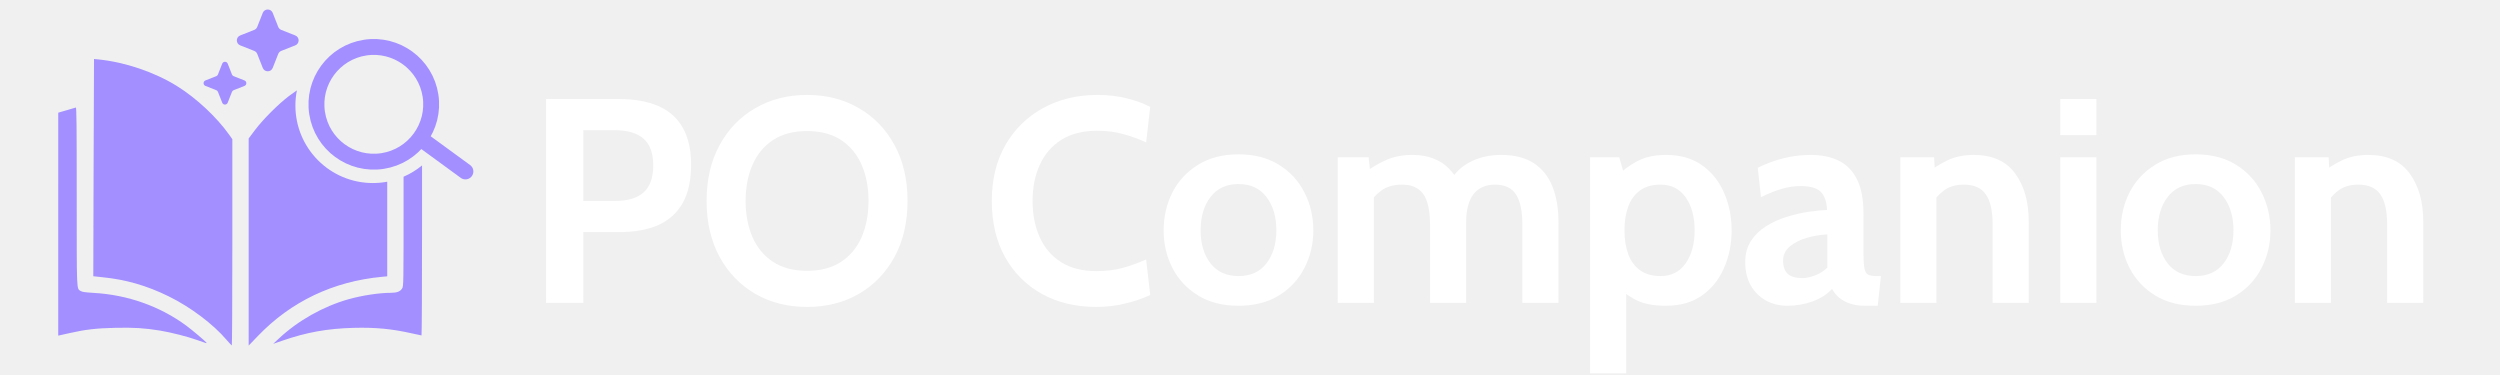
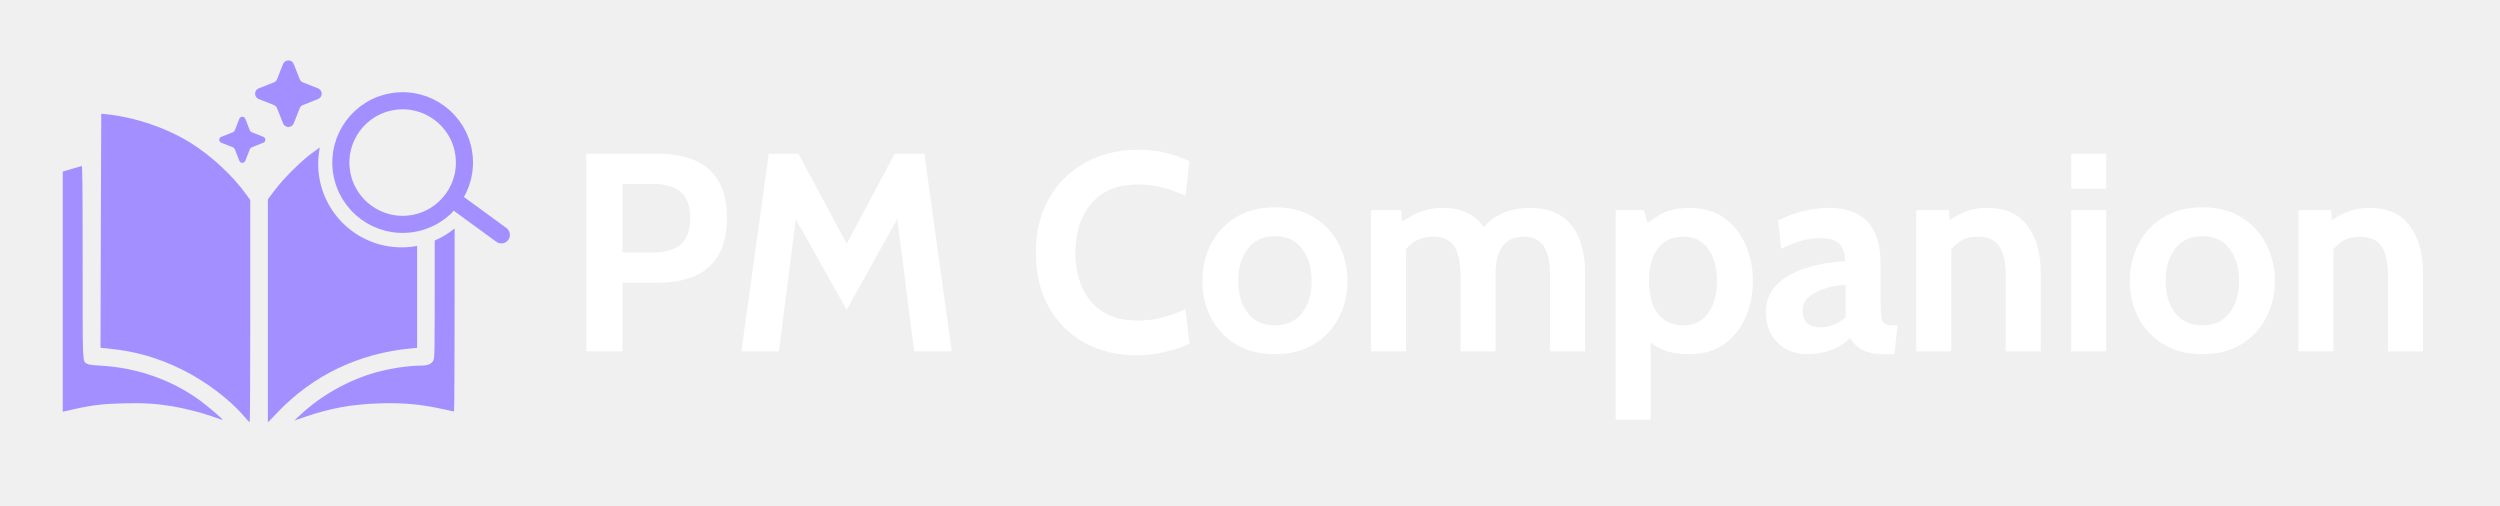
- <svg xmlns="http://www.w3.org/2000/svg" width="1717" height="257" viewBox="0 0 1717 257" fill="none">
-   <path d="M288.477 94.983L319.653 117.755M295.668 65.644C298.986 87.149 284.241 107.271 262.736 110.588C241.231 113.906 221.109 99.161 217.792 77.656C214.475 56.151 229.219 36.029 250.724 32.712C272.229 29.395 292.351 44.139 295.668 65.644Z" stroke="#A38FFF" stroke-width="10.9" stroke-linecap="round" stroke-linejoin="round" />
-   <path d="M203.911 62.051C203.237 65.434 202.882 68.932 202.882 72.513C202.882 101.895 226.701 125.715 256.083 125.715C259.456 125.715 262.755 125.4 265.953 124.8V189.778L262.415 190.111C228.939 193.226 199.917 207.038 177.217 230.654L170.789 237.343V95.099L175.042 89.417C180.472 82.162 191.394 71.233 198.615 65.83C200.367 64.519 202.132 63.259 203.911 62.051ZM67.535 40.811C85.798 42.623 106.182 49.524 121.604 59.141C134.896 67.429 148.622 80.226 157.372 92.488L159.574 95.574V166.399C159.574 205.328 159.408 237.178 159.208 237.21C159 237.203 157.405 235.518 155.66 233.469C146.38 222.573 130.889 210.919 115.887 203.546C100.738 196.1 86.349 191.964 70.013 190.365C66.792 190.053 64.121 189.761 64.078 189.719C64.037 189.587 64.12 156.009 64.286 115.081L64.561 40.52L67.535 40.811ZM289.866 154.022C289.866 196.001 289.7 230.35 289.494 230.376C289.286 230.376 286.268 229.729 282.783 228.938C269.011 225.836 257.669 224.77 242.773 225.172C224.706 225.671 210.663 228.191 193.971 233.959L187.626 236.151L191.53 232.508C204.669 220.181 222.063 210.386 239.535 205.469C248.678 202.898 260.568 201.103 268.461 201.103C272.599 201.103 274.895 200.208 276.189 198.082C277.164 196.479 277.174 195.785 277.176 135.289V121.368C281.779 119.378 286.046 116.757 289.866 113.613V154.022ZM52.079 73.848C52.564 73.64 52.69 86.113 52.69 134.96C52.69 201.709 52.544 197.988 55.392 199.86C56.383 200.506 58.442 200.797 64.322 201.151C87.694 202.484 109.872 210.332 127.977 223.685C131.881 226.565 141.251 234.473 141.788 235.342C142.163 235.945 141.912 235.883 135.896 233.718L135.896 233.694C128.963 231.212 117.515 228.287 109.786 227.025C99.278 225.318 92.028 224.864 79.148 225.151C66.352 225.422 58.611 226.317 48.052 228.714C45.099 229.38 42.079 230.067 41.341 230.213L40 230.505L40.002 153.947L40.005 77.388L45.737 75.722C48.89 74.806 51.744 73.953 52.079 73.848Z" fill="#A38FFF" />
-   <path d="M187.299 8.855C186.076 5.753 181.686 5.753 180.463 8.855L176.672 18.467C176.298 19.414 175.548 20.164 174.601 20.537L164.989 24.328C161.887 25.552 161.887 29.942 164.989 31.165L174.601 34.956C175.548 35.329 176.298 36.079 176.672 37.026L180.463 46.638C181.686 49.74 186.076 49.74 187.299 46.638L191.09 37.026C191.464 36.079 192.213 35.329 193.16 34.956L202.773 31.165C205.875 29.942 205.875 25.552 202.773 24.328L193.16 20.537C192.213 20.164 191.464 19.414 191.09 18.467L187.299 8.855Z" fill="#A38FFF" />
-   <path d="M156.38 43.715C155.708 42.01 153.295 42.01 152.623 43.715L149.683 51.169C149.478 51.69 149.066 52.102 148.545 52.307L141.09 55.247C139.386 55.919 139.386 58.332 141.09 59.004L148.545 61.944C149.066 62.15 149.478 62.561 149.683 63.082L152.623 70.537C153.295 72.241 155.708 72.241 156.38 70.537L159.32 63.082C159.525 62.561 159.937 62.15 160.458 61.944L167.913 59.004C169.617 58.332 169.617 55.919 167.913 55.247L160.458 52.307C159.937 52.102 159.525 51.69 159.32 51.169L156.38 43.715Z" fill="#A38FFF" />
-   <path d="M375.052 208V68H424.852C435.586 68 444.652 69.6 452.052 72.8C459.452 76 465.052 80.933 468.852 87.6C472.719 94.267 474.652 102.8 474.652 113.2C474.652 123.733 472.752 132.433 468.952 139.3C465.152 146.1 459.586 151.167 452.252 154.5C444.919 157.767 435.986 159.4 425.452 159.4H400.652V208H375.052ZM400.652 138H422.452C431.186 138 437.719 136.033 442.052 132.1C446.452 128.167 448.652 122 448.652 113.6C448.652 105.2 446.419 99.067 441.952 95.2C437.552 91.333 430.852 89.4 421.852 89.4H400.652V138Z" fill="white" />
-   <path d="M554.293 210.8C540.96 210.8 529.093 207.8 518.693 201.8C508.293 195.733 500.126 187.267 494.193 176.4C488.26 165.467 485.293 152.667 485.293 138C485.293 123.333 488.26 110.567 494.193 99.7C500.126 88.767 508.293 80.3 518.693 74.3C529.093 68.233 540.96 65.2 554.293 65.2C567.626 65.2 579.493 68.233 589.893 74.3C600.293 80.3 608.46 88.767 614.393 99.7C620.326 110.567 623.293 123.333 623.293 138C623.293 152.667 620.326 165.467 614.393 176.4C608.46 187.267 600.293 195.733 589.893 201.8C579.493 207.8 567.626 210.8 554.293 210.8ZM554.293 186C563.626 186 571.426 183.933 577.693 179.8C583.96 175.667 588.66 170 591.793 162.8C594.926 155.533 596.493 147.267 596.493 138C596.493 128.733 594.926 120.5 591.793 113.3C588.66 106.033 583.96 100.333 577.693 96.2C571.426 92.067 563.626 90 554.293 90C544.96 90 537.16 92.067 530.893 96.2C524.626 100.333 519.926 106.033 516.793 113.3C513.66 120.5 512.093 128.733 512.093 138C512.093 147.267 513.66 155.533 516.793 162.8C519.926 170 524.626 175.667 530.893 179.8C537.16 183.933 544.96 186 554.293 186Z" fill="white" />
-   <path d="M752.968 210.8C738.768 210.8 726.268 207.8 715.468 201.8C704.668 195.733 696.235 187.267 690.168 176.4C684.168 165.467 681.168 152.667 681.168 138C681.168 123.333 684.268 110.567 690.468 99.7C696.735 88.767 705.335 80.3 716.268 74.3C727.201 68.233 739.701 65.2 753.768 65.2C761.168 65.2 767.935 66 774.068 67.6C780.201 69.133 785.501 71.067 789.968 73.4L787.168 97.8C782.101 95.467 776.868 93.567 771.468 92.1C766.135 90.567 760.168 89.8 753.568 89.8C743.768 89.8 735.568 91.867 728.968 96C722.435 100.133 717.501 105.833 714.168 113.1C710.835 120.367 709.168 128.667 709.168 138C709.168 147.333 710.801 155.633 714.068 162.9C717.335 170.167 722.201 175.867 728.668 180C735.201 184.133 743.301 186.2 752.968 186.2C759.701 186.2 765.735 185.467 771.068 184C776.401 182.533 781.768 180.6 787.168 178.2L789.968 202.6C784.701 205.067 778.901 207.033 772.568 208.5C766.301 210.033 759.768 210.8 752.968 210.8Z" fill="white" />
-   <path d="M850.59 210C839.723 210 830.457 207.633 822.79 202.9C815.123 198.167 809.257 191.867 805.19 184C801.19 176.133 799.19 167.533 799.19 158.2C799.19 148.8 801.19 140.133 805.19 132.2C809.257 124.267 815.123 117.933 822.79 113.2C830.457 108.4 839.723 106 850.59 106C861.457 106 870.723 108.4 878.39 113.2C886.057 117.933 891.89 124.267 895.89 132.2C899.957 140.133 901.99 148.8 901.99 158.2C901.99 167.533 899.957 176.133 895.89 184C891.89 191.867 886.057 198.167 878.39 202.9C870.723 207.633 861.457 210 850.59 210ZM850.59 189.6C858.923 189.6 865.323 186.7 869.79 180.9C874.323 175.033 876.59 167.467 876.59 158.2C876.59 148.8 874.323 141.167 869.79 135.3C865.323 129.367 858.923 126.4 850.59 126.4C842.323 126.4 835.923 129.367 831.39 135.3C826.857 141.167 824.59 148.8 824.59 158.2C824.59 167.467 826.857 175.033 831.39 180.9C835.923 186.7 842.323 189.6 850.59 189.6Z" fill="white" />
-   <path d="M918.753 208V108H939.953L941.552 122.6L937.953 118.2C941.753 115.2 946.286 112.5 951.552 110.1C956.886 107.633 963.086 106.4 970.152 106.4C975.486 106.4 980.186 107.2 984.253 108.8C988.386 110.333 991.919 112.567 994.852 115.5C997.786 118.367 1000.15 121.8 1001.95 125.8L995.953 124.4C999.153 118.667 1003.82 114.233 1009.95 111.1C1016.15 107.967 1023.15 106.4 1030.95 106.4C1040.15 106.4 1047.65 108.3 1053.45 112.1C1059.25 115.9 1063.52 121.267 1066.25 128.2C1068.99 135.067 1070.35 143.133 1070.35 152.4V208H1045.55V154.2C1045.55 144.867 1044.09 137.967 1041.15 133.5C1038.29 129.033 1033.49 126.8 1026.75 126.8C1023.42 126.8 1020.49 127.4 1017.95 128.6C1015.49 129.733 1013.42 131.433 1011.75 133.7C1010.15 135.9 1008.95 138.6 1008.15 141.8C1007.35 144.933 1006.95 148.467 1006.95 152.4V208H982.152V154.2C982.152 148 981.486 142.867 980.152 138.8C978.886 134.733 976.819 131.733 973.953 129.8C971.153 127.8 967.486 126.8 962.953 126.8C957.153 126.8 952.386 128.167 948.652 130.9C944.986 133.567 941.753 137.2 938.953 141.8L943.552 128.4V208H918.753Z" fill="white" />
-   <path d="M1092.08 256.4V108H1112.08L1116.88 124.6L1109.48 122C1114.08 117.267 1119.08 113.5 1124.48 110.7C1129.88 107.833 1136.48 106.4 1144.28 106.4C1154.08 106.4 1162.31 108.767 1168.98 113.5C1175.65 118.233 1180.68 124.533 1184.08 132.4C1187.55 140.267 1189.28 148.867 1189.28 158.2C1189.28 167.533 1187.55 176.133 1184.08 184C1180.68 191.867 1175.65 198.167 1168.98 202.9C1162.31 207.633 1154.08 210 1144.28 210C1136.48 210 1130.15 208.933 1125.28 206.8C1120.41 204.667 1115.48 201.267 1110.48 196.6L1116.88 191.6V256.4H1092.08ZM1140.48 189.6C1147.88 189.6 1153.61 186.7 1157.68 180.9C1161.81 175.033 1163.88 167.467 1163.88 158.2C1163.88 148.867 1161.81 141.3 1157.68 135.5C1153.61 129.7 1147.88 126.8 1140.48 126.8C1134.75 126.8 1130.05 128.133 1126.38 130.8C1122.71 133.467 1120.01 137.167 1118.28 141.9C1116.55 146.567 1115.68 152 1115.68 158.2C1115.68 164.4 1116.55 169.867 1118.28 174.6C1120.01 179.267 1122.71 182.933 1126.38 185.6C1130.05 188.267 1134.75 189.6 1140.48 189.6Z" fill="white" />
-   <path d="M1227.63 210C1222.3 210 1217.43 208.833 1213.03 206.5C1208.63 204.1 1205.13 200.667 1202.53 196.2C1199.93 191.733 1198.63 186.333 1198.63 180C1198.63 174.333 1199.93 169.5 1202.53 165.5C1205.2 161.433 1208.67 158.067 1212.93 155.4C1217.27 152.667 1221.93 150.533 1226.93 149C1232 147.4 1236.97 146.233 1241.83 145.5C1246.77 144.767 1251.1 144.333 1254.83 144.2C1254.57 138.467 1253.1 134.3 1250.43 131.7C1247.77 129.1 1243.23 127.8 1236.83 127.8C1232.37 127.8 1228 128.433 1223.73 129.7C1219.53 130.9 1214.77 132.8 1209.43 135.4L1207.23 115.2C1213.23 112.267 1219.23 110.067 1225.23 108.6C1231.3 107.133 1237.43 106.4 1243.63 106.4C1251.1 106.4 1257.53 107.733 1262.93 110.4C1268.33 113.067 1272.5 117.367 1275.43 123.3C1278.37 129.167 1279.83 136.933 1279.83 146.6V173.6C1279.83 178.6 1280.07 182.233 1280.53 184.5C1281 186.7 1281.87 188.1 1283.13 188.7C1284.4 189.3 1286.23 189.6 1288.63 189.6H1291.83L1289.63 210H1280.63C1276.9 210 1273.57 209.5 1270.63 208.5C1267.77 207.567 1265.3 206.233 1263.23 204.5C1261.17 202.767 1259.5 200.733 1258.23 198.4C1254.97 202.067 1250.53 204.933 1244.93 207C1239.4 209 1233.63 210 1227.63 210ZM1238.03 191C1240.23 191 1242.97 190.433 1246.23 189.3C1249.5 188.1 1252.43 186.267 1255.03 183.8V161C1250.37 161.2 1245.7 161.967 1241.03 163.3C1236.37 164.633 1232.47 166.6 1229.33 169.2C1226.2 171.8 1224.63 175.067 1224.63 179C1224.63 183.067 1225.7 186.1 1227.83 188.1C1229.97 190.033 1233.37 191 1238.03 191Z" fill="white" />
-   <path d="M1305.14 208V108H1328.34L1329.34 126.6L1323.54 119C1327.34 115.8 1331.88 112.9 1337.14 110.3C1342.41 107.7 1348.54 106.4 1355.54 106.4C1368.34 106.4 1377.84 110.667 1384.04 119.2C1390.24 127.667 1393.34 138.667 1393.34 152.2V208H1368.54V154.2C1368.54 144.867 1366.98 137.967 1363.84 133.5C1360.78 129.033 1355.74 126.8 1348.74 126.8C1343.08 126.8 1338.44 128.2 1334.84 131C1331.24 133.733 1328.08 137.4 1325.34 142L1329.94 129.8V208H1305.14Z" fill="white" />
-   <path d="M1414.99 208V108H1439.79V208H1414.99ZM1414.99 92.8V68H1439.79V92.8H1414.99Z" fill="white" />
-   <path d="M1507.94 210C1497.07 210 1487.81 207.633 1480.14 202.9C1472.47 198.167 1466.61 191.867 1462.54 184C1458.54 176.133 1456.54 167.533 1456.54 158.2C1456.54 148.8 1458.54 140.133 1462.54 132.2C1466.61 124.267 1472.47 117.933 1480.14 113.2C1487.81 108.4 1497.07 106 1507.94 106C1518.81 106 1528.07 108.4 1535.74 113.2C1543.41 117.933 1549.24 124.267 1553.24 132.2C1557.31 140.133 1559.34 148.8 1559.34 158.2C1559.34 167.533 1557.31 176.133 1553.24 184C1549.24 191.867 1543.41 198.167 1535.74 202.9C1528.07 207.633 1518.81 210 1507.94 210ZM1507.94 189.6C1516.27 189.6 1522.67 186.7 1527.14 180.9C1531.67 175.033 1533.94 167.467 1533.94 158.2C1533.94 148.8 1531.67 141.167 1527.14 135.3C1522.67 129.367 1516.27 126.4 1507.94 126.4C1499.67 126.4 1493.27 129.367 1488.74 135.3C1484.21 141.167 1481.94 148.8 1481.94 158.2C1481.94 167.467 1484.21 175.033 1488.74 180.9C1493.27 186.7 1499.67 189.6 1507.94 189.6Z" fill="white" />
-   <path d="M1576.1 208V108H1599.3L1600.3 126.6L1594.5 119C1598.3 115.8 1602.84 112.9 1608.1 110.3C1613.37 107.7 1619.5 106.4 1626.5 106.4C1639.3 106.4 1648.8 110.667 1655 119.2C1661.2 127.667 1664.3 138.667 1664.3 152.2V208H1639.5V154.2C1639.5 144.867 1637.94 137.967 1634.8 133.5C1631.74 129.033 1626.7 126.8 1619.7 126.8C1614.04 126.8 1609.4 128.2 1605.8 131C1602.2 133.733 1599.04 137.4 1596.3 142L1600.9 129.8V208H1576.1Z" fill="white" />
+ <svg xmlns="http://www.w3.org/2000/svg" width="1594" height="322" viewBox="0 0 1594 322" fill="none">
+   <path d="M373.86 224V98H418.68C428.34 98 436.5 99.44 443.16 102.32C449.82 105.2 454.86 109.64 458.28 115.64C461.76 121.64 463.5 129.32 463.5 138.68C463.5 148.16 461.79 155.99 458.37 162.17C454.95 168.29 449.94 172.85 443.34 175.85C436.74 178.79 428.7 180.26 419.22 180.26H396.9V224H373.86ZM396.9 161H416.52C424.38 161 430.26 159.23 434.16 155.69C438.12 152.15 440.1 146.6 440.1 139.04C440.1 131.48 438.09 125.96 434.07 122.48C430.11 119 424.08 117.26 415.98 117.26H396.9V161ZM472.713 224L490.173 98H509.073L539.853 155.42L570.453 98H589.353L606.813 224H582.873L570.813 129.32L577.113 130.58L539.853 197.54L502.413 130.76L508.713 129.5L496.653 224H472.713ZM725.084 226.52C712.304 226.52 701.054 223.82 691.334 218.42C681.614 212.96 674.024 205.34 668.564 195.56C663.164 185.72 660.464 174.2 660.464 161C660.464 147.8 663.254 136.31 668.834 126.53C674.474 116.69 682.214 109.07 692.054 103.67C701.894 98.21 713.144 95.48 725.804 95.48C732.464 95.48 738.554 96.2 744.074 97.64C749.594 99.02 754.364 100.76 758.384 102.86L755.864 124.82C751.304 122.72 746.594 121.01 741.734 119.69C736.934 118.31 731.564 117.62 725.624 117.62C716.804 117.62 709.424 119.48 703.484 123.2C697.604 126.92 693.164 132.05 690.164 138.59C687.164 145.13 685.664 152.6 685.664 161C685.664 169.4 687.134 176.87 690.074 183.41C693.014 189.95 697.394 195.08 703.214 198.8C709.094 202.52 716.384 204.38 725.084 204.38C731.144 204.38 736.574 203.72 741.374 202.4C746.174 201.08 751.004 199.34 755.864 197.18L758.384 219.14C753.644 221.36 748.424 223.13 742.724 224.45C737.084 225.83 731.204 226.52 725.084 226.52ZM812.894 225.8C803.114 225.8 794.774 223.67 787.874 219.41C780.974 215.15 775.694 209.48 772.034 202.4C768.434 195.32 766.634 187.58 766.634 179.18C766.634 170.72 768.434 162.92 772.034 155.78C775.694 148.64 780.974 142.94 787.874 138.68C794.774 134.36 803.114 132.2 812.894 132.2C822.674 132.2 831.014 134.36 837.914 138.68C844.814 142.94 850.064 148.64 853.664 155.78C857.324 162.92 859.154 170.72 859.154 179.18C859.154 187.58 857.324 195.32 853.664 202.4C850.064 209.48 844.814 215.15 837.914 219.41C831.014 223.67 822.674 225.8 812.894 225.8ZM812.894 207.44C820.394 207.44 826.154 204.83 830.174 199.61C834.254 194.33 836.294 187.52 836.294 179.18C836.294 170.72 834.254 163.85 830.174 158.57C826.154 153.23 820.394 150.56 812.894 150.56C805.454 150.56 799.694 153.23 795.614 158.57C791.534 163.85 789.494 170.72 789.494 179.18C789.494 187.52 791.534 194.33 795.614 199.61C799.694 204.83 805.454 207.44 812.894 207.44ZM874.19 224V134H893.27L894.71 147.14L891.47 143.18C894.89 140.48 898.97 138.05 903.71 135.89C908.51 133.67 914.09 132.56 920.45 132.56C925.25 132.56 929.48 133.28 933.14 134.72C936.86 136.1 940.04 138.11 942.68 140.75C945.32 143.33 947.45 146.42 949.07 150.02L943.67 148.76C946.55 143.6 950.75 139.61 956.27 136.79C961.85 133.97 968.15 132.56 975.17 132.56C983.45 132.56 990.2 134.27 995.42 137.69C1000.64 141.11 1004.48 145.94 1006.94 152.18C1009.4 158.36 1010.63 165.62 1010.63 173.96V224H988.31V175.58C988.31 167.18 986.99 160.97 984.35 156.95C981.77 152.93 977.45 150.92 971.39 150.92C968.39 150.92 965.75 151.46 963.47 152.54C961.25 153.56 959.39 155.09 957.89 157.13C956.45 159.11 955.37 161.54 954.65 164.42C953.93 167.24 953.57 170.42 953.57 173.96V224H931.25V175.58C931.25 170 930.65 165.38 929.45 161.72C928.31 158.06 926.45 155.36 923.87 153.62C921.35 151.82 918.05 150.92 913.97 150.92C908.75 150.92 904.46 152.15 901.1 154.61C897.8 157.01 894.89 160.28 892.37 164.42L896.51 152.36V224H874.19ZM1030.14 267.56V134H1048.14L1052.46 148.94L1045.8 146.6C1049.94 142.34 1054.44 138.95 1059.3 136.43C1064.16 133.85 1070.1 132.56 1077.12 132.56C1085.94 132.56 1093.35 134.69 1099.35 138.95C1105.35 143.21 1109.88 148.88 1112.94 155.96C1116.06 163.04 1117.62 170.78 1117.62 179.18C1117.62 187.58 1116.06 195.32 1112.94 202.4C1109.88 209.48 1105.35 215.15 1099.35 219.41C1093.35 223.67 1085.94 225.8 1077.12 225.8C1070.1 225.8 1064.4 224.84 1060.02 222.92C1055.64 221 1051.2 217.94 1046.7 213.74L1052.46 209.24V267.56H1030.14ZM1073.7 207.44C1080.36 207.44 1085.52 204.83 1089.18 199.61C1092.9 194.33 1094.76 187.52 1094.76 179.18C1094.76 170.78 1092.9 163.97 1089.18 158.75C1085.52 153.53 1080.36 150.92 1073.7 150.92C1068.54 150.92 1064.31 152.12 1061.01 154.52C1057.71 156.92 1055.28 160.25 1053.72 164.51C1052.16 168.71 1051.38 173.6 1051.38 179.18C1051.38 184.76 1052.16 189.68 1053.72 193.94C1055.28 198.14 1057.71 201.44 1061.01 203.84C1064.31 206.24 1068.54 207.44 1073.7 207.44ZM1152.08 225.8C1147.28 225.8 1142.9 224.75 1138.94 222.65C1134.98 220.49 1131.83 217.4 1129.49 213.38C1127.15 209.36 1125.98 204.5 1125.98 198.8C1125.98 193.7 1127.15 189.35 1129.49 185.75C1131.89 182.09 1135.01 179.06 1138.85 176.66C1142.75 174.2 1146.95 172.28 1151.45 170.9C1156.01 169.46 1160.48 168.41 1164.86 167.75C1169.3 167.09 1173.2 166.7 1176.56 166.58C1176.32 161.42 1175 157.67 1172.6 155.33C1170.2 152.99 1166.12 151.82 1160.36 151.82C1156.34 151.82 1152.41 152.39 1148.57 153.53C1144.79 154.61 1140.5 156.32 1135.7 158.66L1133.72 140.48C1139.12 137.84 1144.52 135.86 1149.92 134.54C1155.38 133.22 1160.9 132.56 1166.48 132.56C1173.2 132.56 1178.99 133.76 1183.85 136.16C1188.71 138.56 1192.46 142.43 1195.1 147.77C1197.74 153.05 1199.06 160.04 1199.06 168.74V193.04C1199.06 197.54 1199.27 200.81 1199.69 202.85C1200.11 204.83 1200.89 206.09 1202.03 206.63C1203.17 207.17 1204.82 207.44 1206.98 207.44H1209.86L1207.88 225.8H1199.78C1196.42 225.8 1193.42 225.35 1190.78 224.45C1188.2 223.61 1185.98 222.41 1184.12 220.85C1182.26 219.29 1180.76 217.46 1179.62 215.36C1176.68 218.66 1172.69 221.24 1167.65 223.1C1162.67 224.9 1157.48 225.8 1152.08 225.8ZM1161.44 208.7C1163.42 208.7 1165.88 208.19 1168.82 207.17C1171.76 206.09 1174.4 204.44 1176.74 202.22V181.7C1172.54 181.88 1168.34 182.57 1164.14 183.77C1159.94 184.97 1156.43 186.74 1153.61 189.08C1150.79 191.42 1149.38 194.36 1149.38 197.9C1149.38 201.56 1150.34 204.29 1152.26 206.09C1154.18 207.83 1157.24 208.7 1161.44 208.7ZM1221.79 224V134H1242.67L1243.57 150.74L1238.35 143.9C1241.77 141.02 1245.85 138.41 1250.59 136.07C1255.33 133.73 1260.85 132.56 1267.15 132.56C1278.67 132.56 1287.22 136.4 1292.8 144.08C1298.38 151.7 1301.17 161.6 1301.17 173.78V224H1278.85V175.58C1278.85 167.18 1277.44 160.97 1274.62 156.95C1271.86 152.93 1267.33 150.92 1261.03 150.92C1255.93 150.92 1251.76 152.18 1248.52 154.7C1245.28 157.16 1242.43 160.46 1239.97 164.6L1244.11 153.62V224H1221.79ZM1320.61 224V134H1342.93V224H1320.61ZM1320.61 120.32V98H1342.93V120.32H1320.61ZM1404.21 225.8C1394.43 225.8 1386.09 223.67 1379.19 219.41C1372.29 215.15 1367.01 209.48 1363.35 202.4C1359.75 195.32 1357.95 187.58 1357.95 179.18C1357.95 170.72 1359.75 162.92 1363.35 155.78C1367.01 148.64 1372.29 142.94 1379.19 138.68C1386.09 134.36 1394.43 132.2 1404.21 132.2C1413.99 132.2 1422.33 134.36 1429.23 138.68C1436.13 142.94 1441.38 148.64 1444.98 155.78C1448.64 162.92 1450.47 170.72 1450.47 179.18C1450.47 187.58 1448.64 195.32 1444.98 202.4C1441.38 209.48 1436.13 215.15 1429.23 219.41C1422.33 223.67 1413.99 225.8 1404.21 225.8ZM1404.21 207.44C1411.71 207.44 1417.47 204.83 1421.49 199.61C1425.57 194.33 1427.61 187.52 1427.61 179.18C1427.61 170.72 1425.57 163.85 1421.49 158.57C1417.47 153.23 1411.71 150.56 1404.21 150.56C1396.77 150.56 1391.01 153.23 1386.93 158.57C1382.85 163.85 1380.81 170.72 1380.81 179.18C1380.81 187.52 1382.85 194.33 1386.93 199.61C1391.01 204.83 1396.77 207.44 1404.21 207.44ZM1465.51 224V134H1486.39L1487.29 150.74L1482.07 143.9C1485.49 141.02 1489.57 138.41 1494.31 136.07C1499.05 133.73 1504.57 132.56 1510.87 132.56C1522.39 132.56 1530.94 136.4 1536.52 144.08C1542.1 151.7 1544.89 161.6 1544.89 173.78V224H1522.57V175.58C1522.57 167.18 1521.16 160.97 1518.34 156.95C1515.58 152.93 1511.05 150.92 1504.75 150.92C1499.65 150.92 1495.48 152.18 1492.24 154.7C1489 157.16 1486.15 160.46 1483.69 164.6L1487.83 153.62V224H1465.51Z" fill="white" />
+   <path d="M288.477 126.983L319.653 149.755M295.668 97.644C298.986 119.149 284.241 139.271 262.736 142.588C241.231 145.906 221.109 131.161 217.792 109.656C214.475 88.151 229.219 68.029 250.724 64.712C272.229 61.395 292.351 76.139 295.668 97.644Z" stroke="#A38FFF" stroke-width="10.9" stroke-linecap="round" stroke-linejoin="round" />
+   <path d="M203.911 94.051C203.237 97.434 202.882 100.932 202.882 104.513C202.882 133.895 226.701 157.714 256.083 157.714C259.456 157.714 262.755 157.399 265.953 156.799V221.778L262.415 222.111C228.939 225.226 199.917 239.038 177.217 262.654L170.789 269.342V127.099L175.042 121.417C180.472 114.162 191.394 103.233 198.615 97.83C200.367 96.519 202.132 95.259 203.911 94.051ZM67.535 72.811C85.798 74.623 106.182 81.523 121.604 91.141C134.896 99.428 148.622 112.226 157.372 124.488L159.574 127.574V198.399C159.574 237.328 159.408 269.178 159.208 269.21C159 269.203 157.405 267.518 155.66 265.469C146.38 254.573 130.889 242.919 115.887 235.546C100.738 228.1 86.349 223.964 70.013 222.365C66.792 222.053 64.121 221.761 64.078 221.719C64.037 221.587 64.12 188.009 64.286 147.081L64.561 72.52L67.535 72.811ZM289.866 186.022C289.866 228.001 289.7 262.35 289.494 262.376C289.286 262.376 286.268 261.729 282.783 260.938C269.011 257.836 257.669 256.77 242.773 257.172C224.706 257.671 210.663 260.191 193.971 265.959L187.626 268.151L191.53 264.507C204.669 252.181 222.063 242.385 239.535 237.469C248.678 234.898 260.568 233.103 268.461 233.103C272.599 233.103 274.895 232.208 276.189 230.082C277.164 228.479 277.174 227.785 277.176 167.289V153.368C281.779 151.378 286.046 148.757 289.866 145.613V186.022ZM52.079 105.848C52.564 105.64 52.69 118.113 52.69 166.96C52.69 233.709 52.544 229.988 55.392 231.86C56.383 232.505 58.442 232.797 64.322 233.151C87.694 234.484 109.872 242.332 127.977 255.685C131.881 258.565 141.251 266.473 141.788 267.341C142.163 267.945 141.912 267.883 135.896 265.717L135.896 265.694C128.963 263.212 117.515 260.287 109.786 259.025C99.278 257.318 92.028 256.864 79.148 257.151C66.352 257.422 58.611 258.317 48.052 260.714C45.099 261.38 42.079 262.067 41.341 262.213L40 262.505L40.002 185.947L40.005 109.387L45.737 107.722C48.89 106.806 51.744 105.952 52.079 105.848Z" fill="#A38FFF" />
+   <path d="M187.299 40.855C186.076 37.753 181.686 37.753 180.463 40.855L176.672 50.467C176.298 51.414 175.548 52.164 174.601 52.537L164.989 56.328C161.887 57.552 161.887 61.942 164.989 63.165L174.601 66.956C175.548 67.329 176.298 68.079 176.672 69.026L180.463 78.638C181.686 81.74 186.076 81.74 187.299 78.638L191.09 69.026C191.464 68.079 192.213 67.329 193.16 66.956L202.773 63.165C205.875 61.942 205.875 57.552 202.773 56.328L193.16 52.537C192.213 52.164 191.464 51.414 191.09 50.467L187.299 40.855Z" fill="#A38FFF" />
+   <path d="M156.38 75.715C155.708 74.01 153.295 74.01 152.623 75.715L149.683 83.169C149.478 83.69 149.066 84.102 148.545 84.307L141.09 87.247C139.386 87.92 139.386 90.332 141.09 91.004L148.545 93.944C149.066 94.15 149.478 94.561 149.683 95.082L152.623 102.537C153.295 104.241 155.708 104.241 156.38 102.537L159.32 95.082C159.525 94.561 159.937 94.15 160.458 93.944L167.913 91.004C169.617 90.332 169.617 87.92 167.913 87.247L160.458 84.307C159.937 84.102 159.525 83.69 159.32 83.169L156.38 75.715Z" fill="#A38FFF" />
</svg>
